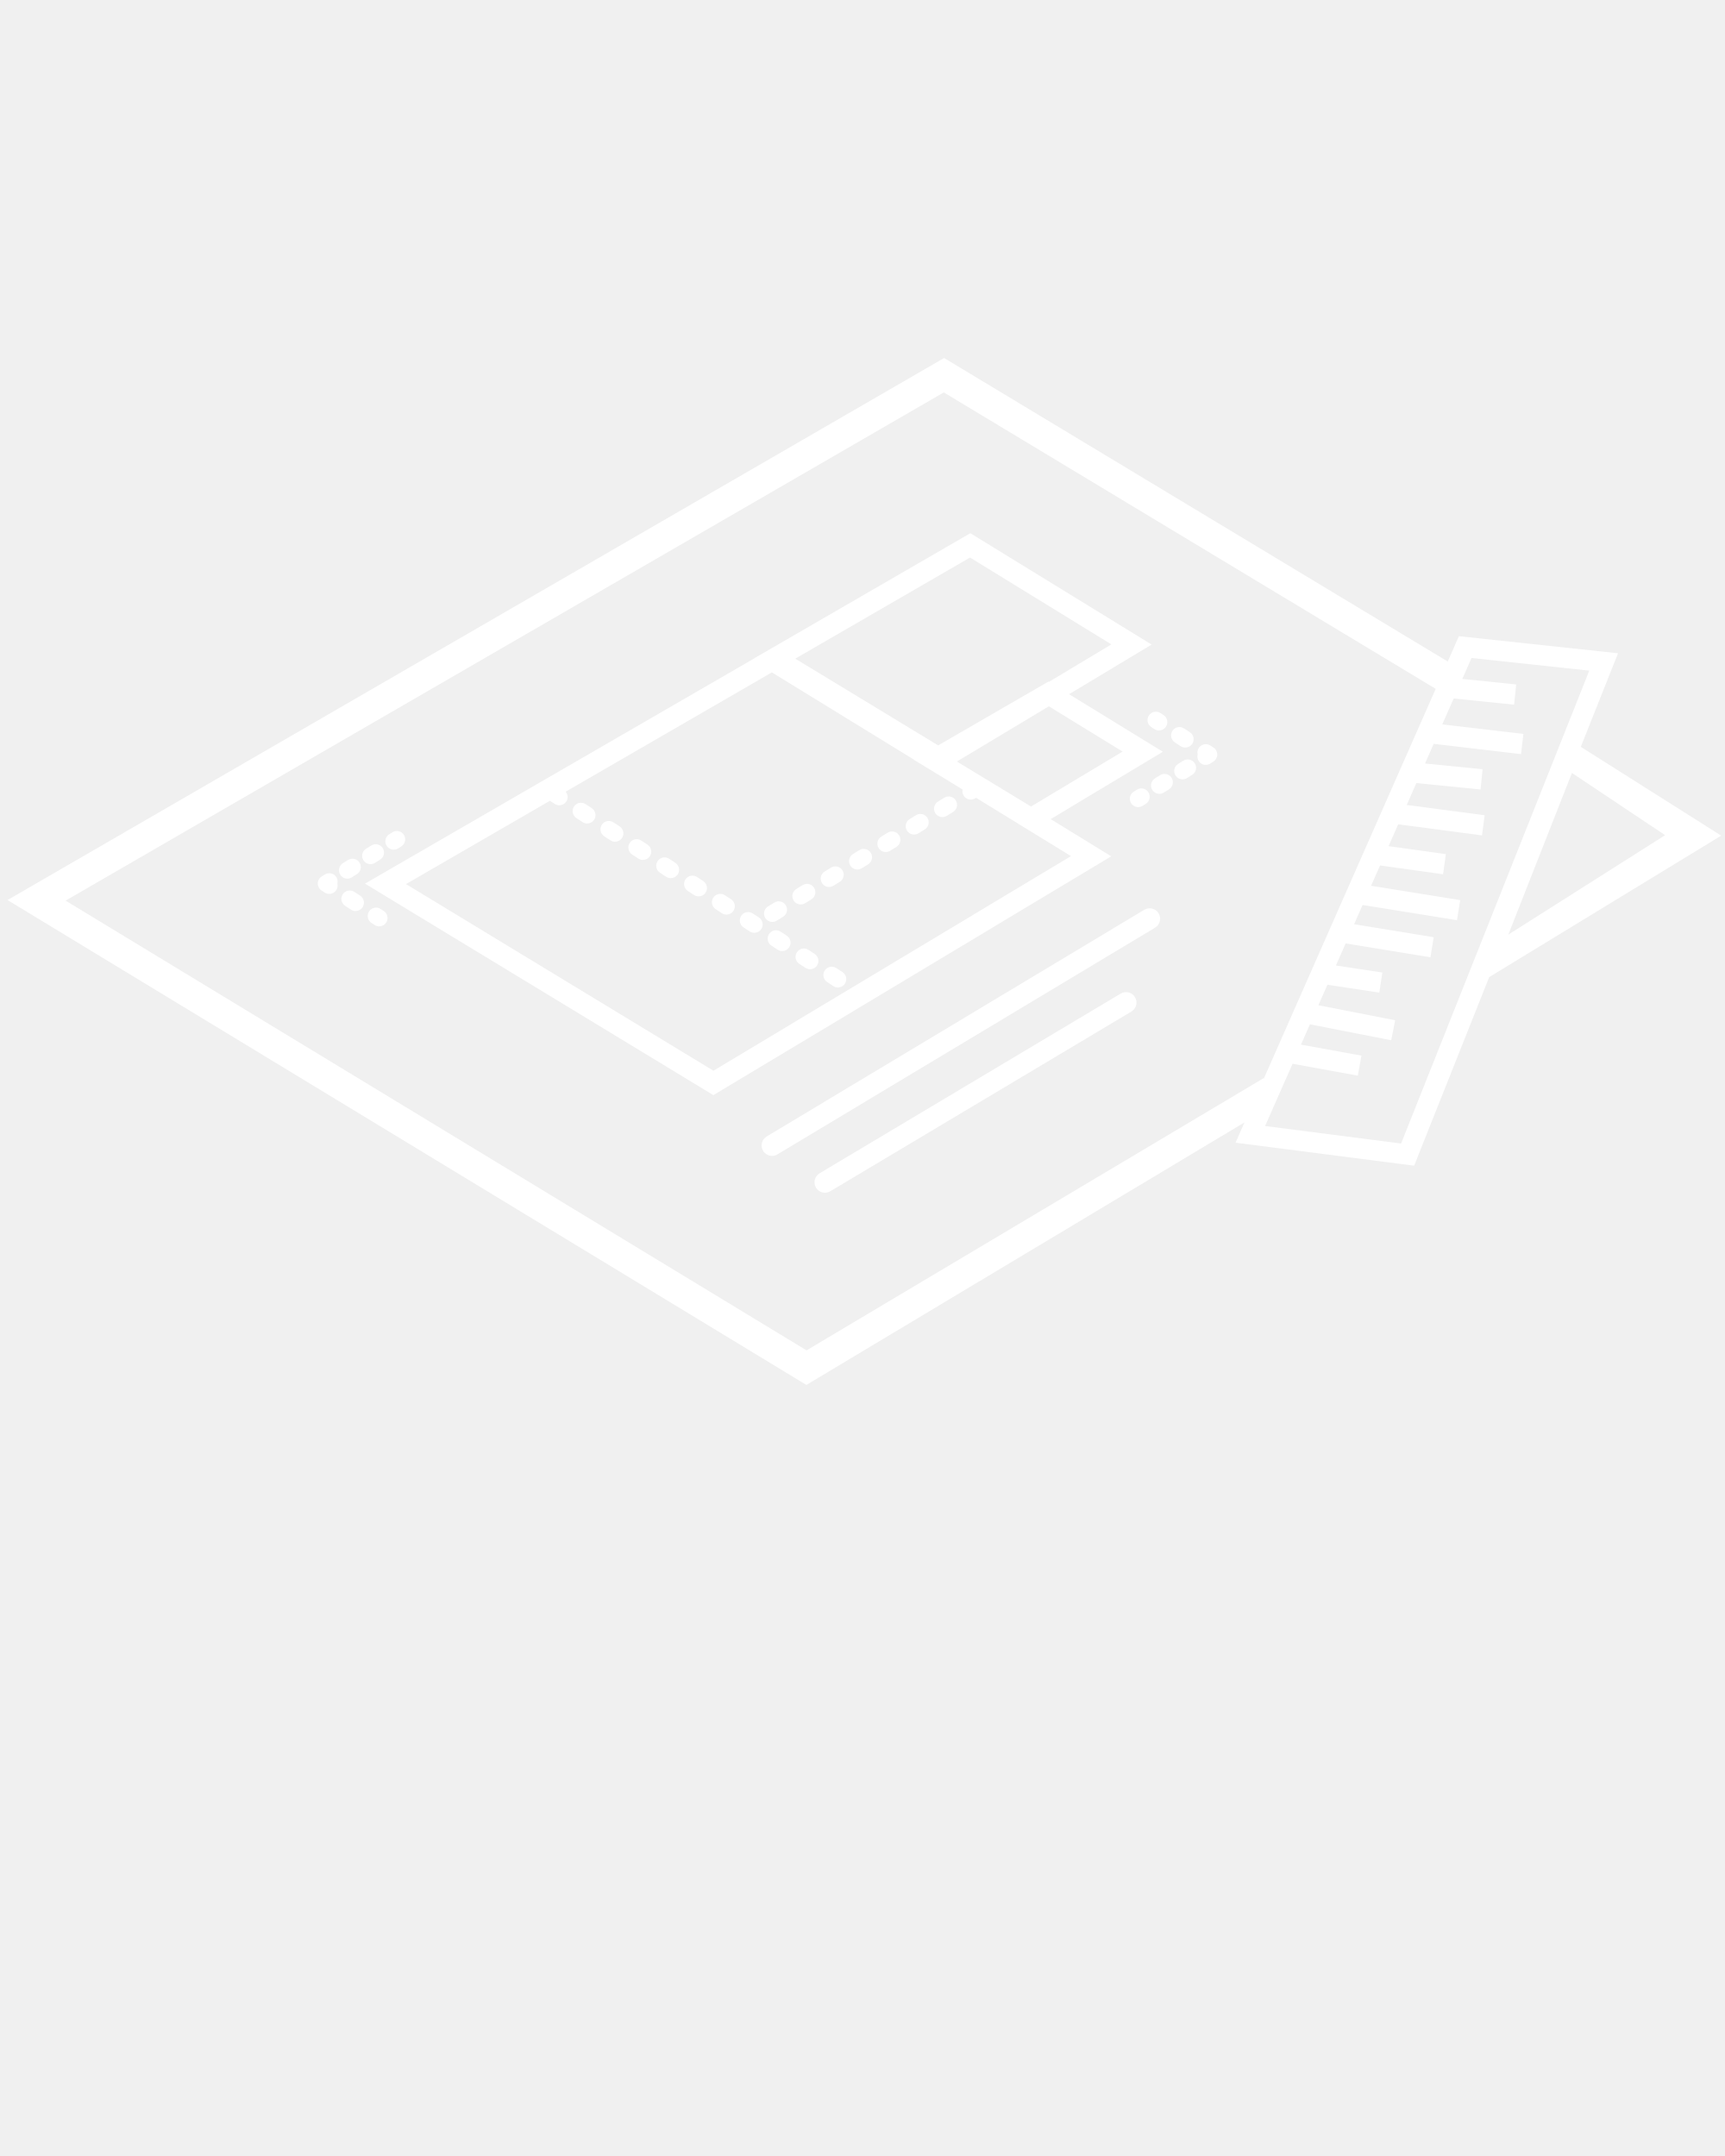
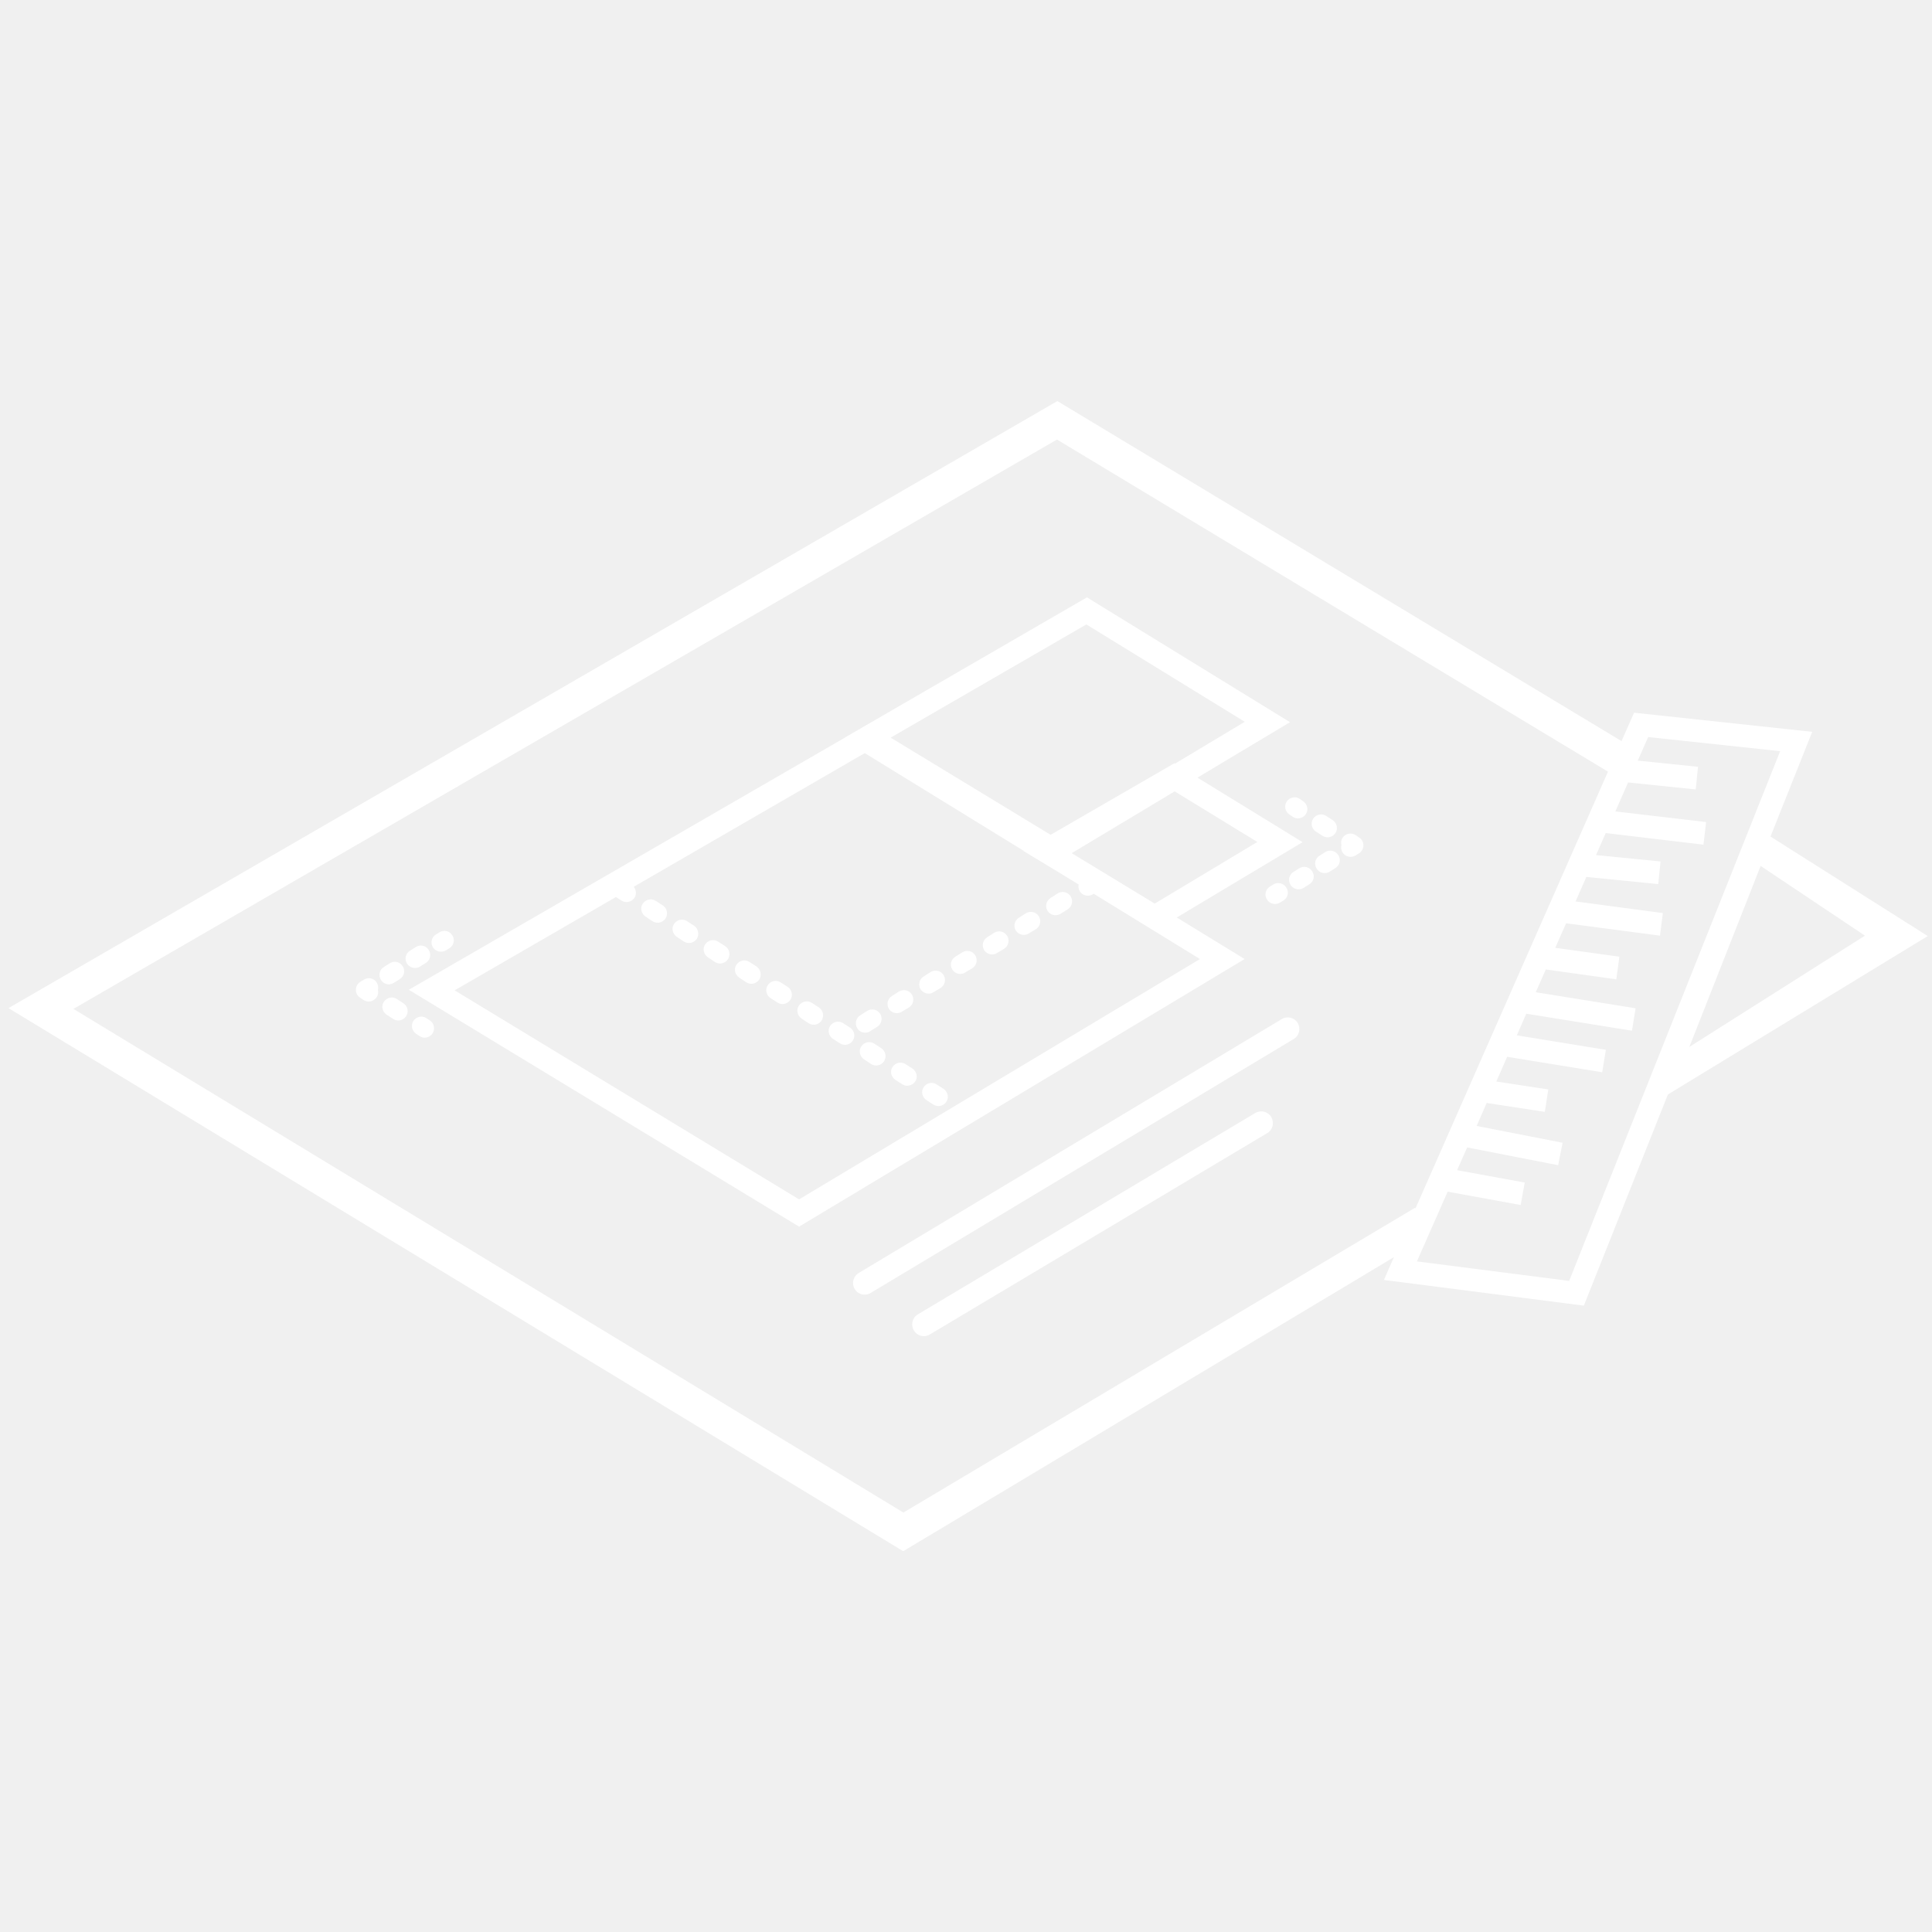
- <svg xmlns="http://www.w3.org/2000/svg" version="1.1" x="0px" y="0px" viewBox="0 0 100 125" enable-background="new 0 0 100 100" xml:space="preserve">
-   <g>
-     <path fill="#ffffff" d="M60.906,47.49l6.505-3.904l-5.438-3.339l4.789-2.875l-10.51-6.457l-12.524,7.25l0.006,0.003L21.16,51.231l20.196,12.262   l23.061-13.846L60.906,47.49z M65.079,43.575l-5.309,3.186l-4.3-2.61l5.333-3.202L65.079,43.575z M56.234,32.324l8.195,5.036   l-3.619,2.173l-0.028-0.018l-6.396,3.702l-8.285-5.029L56.234,32.324z M23.534,51.257l8.345-4.83l0.279,0.183   c0.082,0.053,0.174,0.079,0.265,0.079c0.158,0,0.313-0.077,0.406-0.219c0.119-0.182,0.094-0.41-0.038-0.57l11.955-6.918   l8.228,5.055l-0.011,0.006l1.815,1.102l1.026,0.63c-0.025,0.117-0.009,0.244,0.06,0.354c0.092,0.148,0.25,0.23,0.412,0.23   c0.087,0,0.175-0.023,0.255-0.072l0.053-0.032l5.503,3.381L41.36,62.079L23.534,51.257z" />
-     <path fill="#ffffff" d="M66.337,52.747L44.445,65.891c-0.287,0.172-0.379,0.544-0.208,0.83c0.114,0.189,0.314,0.294,0.52,0.294   c0.106,0,0.213-0.028,0.311-0.087L66.96,53.784c0.287-0.172,0.38-0.544,0.207-0.83C66.996,52.668,66.626,52.574,66.337,52.747z" />
-     <path fill="#ffffff" d="M64.967,57.607L47.512,68.026c-0.287,0.171-0.381,0.543-0.209,0.83c0.113,0.189,0.314,0.295,0.52,0.295   c0.105,0,0.212-0.027,0.31-0.086l17.456-10.419c0.287-0.171,0.381-0.543,0.209-0.83C65.626,57.53,65.256,57.435,64.967,57.607z" />
-     <path fill="#ffffff" d="M39.149,50.024l-0.359-0.235c-0.224-0.146-0.524-0.084-0.67,0.14c-0.146,0.224-0.083,0.524,0.14,0.67l0.359,0.235   c0.082,0.053,0.174,0.079,0.265,0.079c0.158,0,0.313-0.077,0.406-0.219C39.436,50.471,39.373,50.17,39.149,50.024z" />
-     <path fill="#ffffff" d="M42.38,52.137l-0.359-0.235c-0.223-0.146-0.524-0.083-0.67,0.14c-0.147,0.224-0.084,0.523,0.139,0.671l0.359,0.235   c0.082,0.054,0.174,0.079,0.265,0.079c0.158,0,0.312-0.077,0.405-0.219C42.667,52.584,42.604,52.284,42.38,52.137z" />
-     <path fill="#ffffff" d="M40.905,51.75c0.146-0.224,0.083-0.523-0.141-0.67l-0.359-0.234c-0.224-0.147-0.524-0.085-0.67,0.141   c-0.146,0.224-0.083,0.523,0.141,0.67l0.359,0.234c0.082,0.054,0.173,0.079,0.264,0.079C40.657,51.97,40.812,51.893,40.905,51.75z" />
-     <path fill="#ffffff" d="M35.918,47.912l-0.359-0.235c-0.223-0.146-0.524-0.084-0.67,0.14c-0.146,0.224-0.083,0.524,0.14,0.67l0.359,0.235   c0.082,0.053,0.174,0.079,0.265,0.079c0.158,0,0.313-0.077,0.406-0.219C36.205,48.358,36.142,48.058,35.918,47.912z" />
-     <path fill="#ffffff" d="M34.303,46.855l-0.359-0.235c-0.225-0.146-0.524-0.084-0.67,0.14c-0.146,0.224-0.083,0.524,0.14,0.67l0.359,0.235   c0.082,0.053,0.174,0.079,0.265,0.079c0.158,0,0.313-0.077,0.406-0.219C34.589,47.302,34.526,47.002,34.303,46.855z" />
-     <path fill="#ffffff" d="M37.534,48.968l-0.359-0.235c-0.225-0.147-0.524-0.084-0.67,0.14c-0.146,0.224-0.083,0.524,0.14,0.67l0.359,0.235   c0.082,0.053,0.174,0.079,0.265,0.079c0.158,0,0.313-0.077,0.406-0.219C37.82,49.415,37.757,49.114,37.534,48.968z" />
-     <path fill="#ffffff" d="M45.611,54.249l-0.359-0.235c-0.225-0.148-0.525-0.084-0.67,0.14c-0.147,0.224-0.084,0.523,0.139,0.671l0.359,0.235   c0.082,0.054,0.174,0.079,0.265,0.079c0.158,0,0.312-0.077,0.405-0.219C45.897,54.696,45.835,54.396,45.611,54.249z" />
-     <path fill="#ffffff" d="M44.135,53.862c0.146-0.224,0.083-0.523-0.141-0.67l-0.359-0.234c-0.224-0.148-0.524-0.084-0.67,0.141   c-0.146,0.224-0.083,0.523,0.141,0.67l0.359,0.234c0.082,0.054,0.173,0.079,0.264,0.079C43.888,54.082,44.042,54.005,44.135,53.862   z" />
-     <path fill="#ffffff" d="M48.981,57.031c0.146-0.224,0.083-0.523-0.141-0.67l-0.359-0.234c-0.225-0.148-0.525-0.084-0.67,0.141   c-0.146,0.224-0.083,0.523,0.141,0.67l0.359,0.234c0.082,0.054,0.173,0.079,0.264,0.079C48.734,57.251,48.889,57.174,48.981,57.031   z" />
-     <path fill="#ffffff" d="M47.366,55.975c0.146-0.224,0.083-0.523-0.141-0.67l-0.359-0.234c-0.224-0.148-0.524-0.084-0.67,0.141   c-0.146,0.224-0.083,0.523,0.141,0.67l0.359,0.234c0.082,0.054,0.173,0.079,0.264,0.079C47.119,56.194,47.273,56.117,47.366,55.975   z" />
-     <path fill="#ffffff" d="M49.292,50.182c0.092,0.148,0.25,0.23,0.413,0.23c0.087,0,0.175-0.023,0.254-0.072l0.365-0.225   c0.228-0.141,0.298-0.439,0.158-0.667c-0.141-0.228-0.44-0.299-0.667-0.158l-0.365,0.225   C49.222,49.656,49.151,49.954,49.292,50.182z" />
-     <path fill="#ffffff" d="M48.062,51.425c0.086,0,0.174-0.023,0.253-0.072l0.365-0.225c0.228-0.141,0.299-0.439,0.158-0.667   c-0.14-0.227-0.438-0.298-0.666-0.158l-0.365,0.225c-0.228,0.14-0.299,0.438-0.158,0.666C47.74,51.343,47.899,51.425,48.062,51.425   z" />
-     <path fill="#ffffff" d="M51.347,49.398c0.087,0,0.175-0.023,0.254-0.072l0.365-0.225c0.228-0.14,0.299-0.438,0.158-0.666   c-0.142-0.229-0.44-0.298-0.666-0.158l-0.365,0.225c-0.228,0.14-0.299,0.438-0.158,0.666   C51.026,49.316,51.185,49.398,51.347,49.398z" />
-     <path fill="#ffffff" d="M52.989,48.385c0.087,0,0.175-0.023,0.254-0.072l0.365-0.225c0.228-0.14,0.299-0.438,0.158-0.666   c-0.142-0.229-0.44-0.299-0.666-0.158l-0.365,0.225c-0.228,0.14-0.299,0.438-0.158,0.666   C52.669,48.303,52.827,48.385,52.989,48.385z" />
-     <path fill="#ffffff" d="M54.22,47.142c0.092,0.148,0.25,0.23,0.412,0.23c0.087,0,0.175-0.023,0.255-0.072l0.365-0.226   c0.228-0.141,0.298-0.439,0.157-0.667c-0.142-0.229-0.438-0.298-0.667-0.158l-0.365,0.226   C54.149,46.616,54.079,46.915,54.22,47.142z" />
-     <path fill="#ffffff" d="M46.419,52.438c0.086,0,0.174-0.023,0.253-0.072l0.365-0.225c0.228-0.14,0.299-0.438,0.159-0.666   c-0.141-0.228-0.438-0.299-0.667-0.158l-0.365,0.225c-0.228,0.14-0.299,0.438-0.159,0.666   C46.098,52.355,46.256,52.438,46.419,52.438z" />
-     <path fill="#ffffff" d="M44.776,53.451c0.087,0,0.175-0.023,0.254-0.072l0.365-0.226c0.228-0.141,0.298-0.439,0.158-0.667   c-0.142-0.227-0.44-0.299-0.667-0.157l-0.365,0.226c-0.228,0.141-0.298,0.439-0.158,0.667   C44.456,53.369,44.614,53.451,44.776,53.451z" />
-     <path fill="#ffffff" d="M99.779,48.448l-8.139-5.147l2.158-5.425l-9.224-0.991l-0.647,1.469L54.731,20.757L0.437,52.182l46.311,28.112   l25.397-15.22l-0.519,1.177l10.353,1.333l4.351-10.934L99.779,48.448z M87.438,54.188l3.688-9.375l5.402,3.609L87.438,54.188z    M73.249,62.513L46.756,78.292L3.801,52.217L54.714,22.75l28.516,17.187l-9.972,22.615L73.249,62.513z M81.223,66.299l-7.884-1.015   l1.592-3.61l3.782,0.688l0.211-1.158l-3.505-0.638l0.521-1.179l4.711,0.923l0.227-1.156l-4.45-0.872l0.524-1.188l3.008,0.455   l0.176-1.164l-2.691-0.407l0.563-1.28l4.916,0.802l0.189-1.162l-4.614-0.752l0.492-1.116l5.471,0.88l0.188-1.162l-5.167-0.831   l0.52-1.179l3.653,0.51l0.162-1.166l-3.321-0.464l0.558-1.266l4.859,0.642l0.154-1.167l-4.519-0.597l0.56-1.27l3.721,0.373   l0.117-1.172l-3.338-0.334l0.503-1.14l5.064,0.596l0.137-1.17l-4.704-0.553l0.663-1.504l3.503,0.359l0.119-1.172l-3.123-0.32   l0.536-1.215l6.825,0.733L81.223,66.299z" />
-     <path fill="#ffffff" d="M65.907,45.784l-0.182,0.114c-0.227,0.142-0.296,0.44-0.153,0.667c0.092,0.147,0.249,0.228,0.41,0.228   c0.088,0,0.177-0.024,0.257-0.074l0.182-0.114c0.227-0.142,0.296-0.44,0.153-0.667C66.432,45.709,66.133,45.641,65.907,45.784z" />
-     <path fill="#ffffff" d="M68.596,44.103l-0.299,0.187c-0.227,0.142-0.296,0.44-0.154,0.667c0.092,0.147,0.25,0.228,0.411,0.228   c0.088,0,0.177-0.024,0.257-0.074l0.299-0.187c0.227-0.142,0.296-0.44,0.154-0.667C69.121,44.03,68.822,43.961,68.596,44.103z" />
-     <path fill="#ffffff" d="M67.252,44.943l-0.299,0.187c-0.227,0.142-0.296,0.44-0.154,0.667c0.092,0.147,0.25,0.228,0.411,0.228   c0.088,0,0.177-0.024,0.257-0.074l0.299-0.187c0.227-0.142,0.296-0.44,0.154-0.667C67.778,44.87,67.478,44.801,67.252,44.943z" />
-     <path fill="#ffffff" d="M70.164,43.224c-0.223-0.145-0.524-0.083-0.67,0.143c-0.075,0.115-0.095,0.251-0.065,0.375   c-0.031,0.124-0.014,0.259,0.06,0.376c0.092,0.147,0.249,0.228,0.41,0.228c0.088,0,0.177-0.024,0.257-0.074l0.182-0.114   c0.141-0.087,0.226-0.241,0.228-0.406c0.001-0.166-0.082-0.32-0.221-0.41L70.164,43.224z" />
-     <path fill="#ffffff" d="M68.11,43.044l0.339,0.22c0.081,0.053,0.173,0.078,0.264,0.078c0.158,0,0.313-0.078,0.406-0.221   c0.146-0.224,0.082-0.524-0.143-0.67l-0.339-0.22c-0.223-0.145-0.524-0.083-0.67,0.143C67.822,42.598,67.886,42.898,68.11,43.044z" />
-     <path fill="#ffffff" d="M66.601,41.485c-0.146,0.224-0.082,0.524,0.143,0.67l0.18,0.117c0.081,0.053,0.173,0.078,0.264,0.078   c0.158,0,0.313-0.078,0.406-0.221c0.146-0.224,0.082-0.524-0.143-0.67l-0.18-0.117C67.048,41.198,66.746,41.26,66.601,41.485z" />
-     <path fill="#ffffff" d="M22.824,49.262c0.088,0,0.177-0.024,0.256-0.074l0.182-0.114c0.227-0.142,0.295-0.44,0.153-0.667   c-0.143-0.228-0.442-0.296-0.667-0.153l-0.182,0.114c-0.227,0.142-0.295,0.44-0.153,0.667   C22.505,49.181,22.663,49.262,22.824,49.262z" />
-     <path fill="#ffffff" d="M21.479,50.102c0.087,0,0.176-0.024,0.256-0.074l0.299-0.187c0.227-0.142,0.296-0.44,0.154-0.667   c-0.142-0.227-0.439-0.296-0.667-0.154l-0.299,0.187c-0.227,0.142-0.296,0.44-0.154,0.667   C21.16,50.021,21.318,50.102,21.479,50.102z" />
-     <path fill="#ffffff" d="M20.391,50.868l0.299-0.187c0.227-0.142,0.296-0.44,0.154-0.667c-0.142-0.226-0.441-0.296-0.667-0.154l-0.299,0.187   c-0.227,0.142-0.296,0.44-0.154,0.667c0.092,0.147,0.25,0.228,0.411,0.228C20.223,50.942,20.312,50.918,20.391,50.868z" />
-     <path fill="#ffffff" d="M19.5,50.855c-0.141-0.227-0.44-0.296-0.667-0.154l-0.182,0.113c-0.14,0.087-0.226,0.241-0.228,0.406   c-0.001,0.165,0.082,0.32,0.22,0.41l0.18,0.117c0.082,0.054,0.173,0.079,0.264,0.079c0.158,0,0.313-0.077,0.406-0.22   c0.075-0.115,0.095-0.251,0.065-0.376C19.589,51.107,19.572,50.972,19.5,50.855z" />
-     <path fill="#ffffff" d="M20.878,51.928l-0.339-0.221c-0.225-0.146-0.525-0.082-0.67,0.143c-0.146,0.224-0.083,0.523,0.142,0.67l0.339,0.221   c0.082,0.053,0.173,0.078,0.264,0.078c0.158,0,0.313-0.078,0.406-0.221C21.166,52.374,21.102,52.074,20.878,51.928z" />
-     <path fill="#ffffff" d="M22.246,52.817l-0.18-0.117c-0.224-0.147-0.525-0.084-0.67,0.141c-0.146,0.225-0.083,0.524,0.141,0.67l0.18,0.117   c0.082,0.054,0.173,0.079,0.264,0.079c0.158,0,0.313-0.077,0.406-0.22C22.533,53.263,22.47,52.963,22.246,52.817z" />
-   </g>
+ <svg xmlns="http://www.w3.org/2000/svg" version="1.1" x="0" y="0" viewBox="0 0 100 100" enable-background="new 0 0 100 100" xml:space="preserve">
+   <path fill="#ffffff" d="M60.91 47.49l6.51-3.9 -5.44-3.34 4.79-2.87 -10.51-6.46 -12.52 7.25 0.01 0L21.16 51.23l20.2 12.26 23.06-13.85L60.91 47.49zM65.08 43.58l-5.31 3.19 -4.3-2.61 5.33-3.2L65.08 43.58zM56.23 32.32l8.2 5.04 -3.62 2.17 -0.03-0.02 -6.4 3.7 -8.28-5.03L56.23 32.32zM23.53 51.26l8.35-4.83 0.28 0.18c0.08 0.05 0.17 0.08 0.27 0.08 0.16 0 0.31-0.08 0.41-0.22 0.12-0.18 0.09-0.41-0.04-0.57l11.96-6.92 8.23 5.06 -0.01 0.01 1.82 1.1 1.03 0.63c-0.02 0.12-0.01 0.24 0.06 0.35 0.09 0.15 0.25 0.23 0.41 0.23 0.09 0 0.18-0.02 0.26-0.07l0.05-0.03 5.5 3.38L41.36 62.08 23.53 51.26z" />
+   <path fill="#ffffff" d="M66.34 52.75L44.45 65.89c-0.29 0.17-0.38 0.54-0.21 0.83 0.11 0.19 0.31 0.29 0.52 0.29 0.11 0 0.21-0.03 0.31-0.09L66.96 53.78c0.29-0.17 0.38-0.54 0.21-0.83C67 52.67 66.63 52.57 66.34 52.75z" />
+   <path fill="#ffffff" d="M64.97 57.61L47.51 68.03c-0.29 0.17-0.38 0.54-0.21 0.83 0.11 0.19 0.31 0.3 0.52 0.3 0.11 0 0.21-0.03 0.31-0.09l17.46-10.42c0.29-0.17 0.38-0.54 0.21-0.83C65.63 57.53 65.26 57.44 64.97 57.61z" />
+   <path fill="#ffffff" d="M39.15 50.02l-0.36-0.23c-0.22-0.15-0.52-0.08-0.67 0.14 -0.15 0.22-0.08 0.52 0.14 0.67l0.36 0.24c0.08 0.05 0.17 0.08 0.27 0.08 0.16 0 0.31-0.08 0.41-0.22C39.44 50.47 39.37 50.17 39.15 50.02z" />
+   <path fill="#ffffff" d="M42.38 52.14l-0.36-0.23c-0.22-0.15-0.52-0.08-0.67 0.14 -0.15 0.22-0.08 0.52 0.14 0.67l0.36 0.24c0.08 0.05 0.17 0.08 0.27 0.08 0.16 0 0.31-0.08 0.41-0.22C42.67 52.58 42.6 52.28 42.38 52.14z" />
+   <path fill="#ffffff" d="M40.91 51.75c0.15-0.22 0.08-0.52-0.14-0.67l-0.36-0.23c-0.22-0.15-0.52-0.08-0.67 0.14 -0.15 0.22-0.08 0.52 0.14 0.67l0.36 0.23c0.08 0.05 0.17 0.08 0.26 0.08C40.66 51.97 40.81 51.89 40.91 51.75z" />
+   <path fill="#ffffff" d="M35.92 47.91l-0.36-0.23c-0.22-0.15-0.52-0.08-0.67 0.14 -0.15 0.22-0.08 0.52 0.14 0.67l0.36 0.24c0.08 0.05 0.17 0.08 0.27 0.08 0.16 0 0.31-0.08 0.41-0.22C36.21 48.36 36.14 48.06 35.92 47.91z" />
+   <path fill="#ffffff" d="M34.3 46.86l-0.36-0.23c-0.22-0.15-0.52-0.08-0.67 0.14 -0.15 0.22-0.08 0.52 0.14 0.67l0.36 0.24c0.08 0.05 0.17 0.08 0.27 0.08 0.16 0 0.31-0.08 0.41-0.22C34.59 47.3 34.53 47 34.3 46.86z" />
+   <path fill="#ffffff" d="M37.53 48.97l-0.36-0.23c-0.22-0.15-0.52-0.08-0.67 0.14 -0.15 0.22-0.08 0.52 0.14 0.67l0.36 0.24c0.08 0.05 0.17 0.08 0.27 0.08 0.16 0 0.31-0.08 0.41-0.22C37.82 49.42 37.76 49.11 37.53 48.97z" />
+   <path fill="#ffffff" d="M45.61 54.25l-0.36-0.23c-0.22-0.15-0.52-0.08-0.67 0.14 -0.15 0.22-0.08 0.52 0.14 0.67l0.36 0.24c0.08 0.05 0.17 0.08 0.27 0.08 0.16 0 0.31-0.08 0.41-0.22C45.9 54.7 45.84 54.4 45.61 54.25z" />
+   <path fill="#ffffff" d="M44.14 53.86c0.15-0.22 0.08-0.52-0.14-0.67l-0.36-0.23c-0.22-0.15-0.52-0.08-0.67 0.14 -0.15 0.22-0.08 0.52 0.14 0.67l0.36 0.23c0.08 0.05 0.17 0.08 0.26 0.08C43.89 54.08 44.04 54.01 44.14 53.86z" />
+   <path fill="#ffffff" d="M48.98 57.03c0.15-0.22 0.08-0.52-0.14-0.67l-0.36-0.23c-0.22-0.15-0.52-0.08-0.67 0.14 -0.15 0.22-0.08 0.52 0.14 0.67l0.36 0.23c0.08 0.05 0.17 0.08 0.26 0.08C48.73 57.25 48.89 57.17 48.98 57.03z" />
+   <path fill="#ffffff" d="M47.37 55.98c0.15-0.22 0.08-0.52-0.14-0.67l-0.36-0.23c-0.22-0.15-0.52-0.08-0.67 0.14 -0.15 0.22-0.08 0.52 0.14 0.67l0.36 0.23c0.08 0.05 0.17 0.08 0.26 0.08C47.12 56.19 47.27 56.12 47.37 55.98z" />
+   <path fill="#ffffff" d="M49.29 50.18c0.09 0.15 0.25 0.23 0.41 0.23 0.09 0 0.18-0.02 0.25-0.07l0.37-0.22c0.23-0.14 0.3-0.44 0.16-0.67 -0.14-0.23-0.44-0.3-0.67-0.16l-0.36 0.23C49.22 49.66 49.15 49.95 49.29 50.18z" />
+   <path fill="#ffffff" d="M48.06 51.43c0.09 0 0.17-0.02 0.25-0.07l0.37-0.22c0.23-0.14 0.3-0.44 0.16-0.67 -0.14-0.23-0.44-0.3-0.67-0.16l-0.36 0.23c-0.23 0.14-0.3 0.44-0.16 0.67C47.74 51.34 47.9 51.43 48.06 51.43z" />
+   <path fill="#ffffff" d="M51.35 49.4c0.09 0 0.18-0.02 0.25-0.07l0.37-0.22c0.23-0.14 0.3-0.44 0.16-0.67 -0.14-0.23-0.44-0.3-0.67-0.16l-0.36 0.23c-0.23 0.14-0.3 0.44-0.16 0.67C51.03 49.32 51.19 49.4 51.35 49.4z" />
+   <path fill="#ffffff" d="M52.99 48.39c0.09 0 0.18-0.02 0.25-0.07l0.37-0.22c0.23-0.14 0.3-0.44 0.16-0.67 -0.14-0.23-0.44-0.3-0.67-0.16l-0.36 0.23c-0.23 0.14-0.3 0.44-0.16 0.67C52.67 48.3 52.83 48.39 52.99 48.39z" />
+   <path fill="#ffffff" d="M54.22 47.14c0.09 0.15 0.25 0.23 0.41 0.23 0.09 0 0.18-0.02 0.26-0.07l0.37-0.23c0.23-0.14 0.3-0.44 0.16-0.67 -0.14-0.23-0.44-0.3-0.67-0.16l-0.36 0.23C54.15 46.62 54.08 46.92 54.22 47.14z" />
+   <path fill="#ffffff" d="M46.42 52.44c0.09 0 0.17-0.02 0.25-0.07l0.37-0.22c0.23-0.14 0.3-0.44 0.16-0.67 -0.14-0.23-0.44-0.3-0.67-0.16l-0.36 0.23c-0.23 0.14-0.3 0.44-0.16 0.67C46.1 52.36 46.26 52.44 46.42 52.44z" />
+   <path fill="#ffffff" d="M44.78 53.45c0.09 0 0.18-0.02 0.25-0.07l0.37-0.23c0.23-0.14 0.3-0.44 0.16-0.67 -0.14-0.23-0.44-0.3-0.67-0.16l-0.36 0.23c-0.23 0.14-0.3 0.44-0.16 0.67C44.46 53.37 44.61 53.45 44.78 53.45z" />
+   <path fill="#ffffff" d="M99.78 48.45l-8.14-5.15 2.16-5.42 -9.22-0.99 -0.65 1.47L54.73 20.76 0.44 52.18l46.31 28.11 25.4-15.22 -0.52 1.18 10.35 1.33 4.35-10.93L99.78 48.45zM87.44 54.19l3.69-9.37 5.4 3.61L87.44 54.19zM73.25 62.51L46.76 78.29 3.8 52.22 54.71 22.75l28.52 17.19 -9.97 22.62L73.25 62.51zM81.22 66.3l-7.88-1.01 1.59-3.61 3.78 0.69 0.21-1.16 -3.5-0.64 0.52-1.18 4.71 0.92 0.23-1.16 -4.45-0.87 0.52-1.19 3.01 0.46 0.18-1.16 -2.69-0.41 0.56-1.28 4.92 0.8 0.19-1.16 -4.61-0.75 0.49-1.12 5.47 0.88 0.19-1.16 -5.17-0.83 0.52-1.18 3.65 0.51 0.16-1.17 -3.32-0.46 0.56-1.27 4.86 0.64 0.15-1.17 -4.52-0.6 0.56-1.27 3.72 0.37 0.12-1.17 -3.34-0.33 0.5-1.14 5.06 0.6 0.14-1.17 -4.7-0.55 0.66-1.5 3.5 0.36 0.12-1.17 -3.12-0.32 0.54-1.22 6.83 0.73L81.22 66.3z" />
+   <path fill="#ffffff" d="M65.91 45.78l-0.18 0.11c-0.23 0.14-0.3 0.44-0.15 0.67 0.09 0.15 0.25 0.23 0.41 0.23 0.09 0 0.18-0.02 0.26-0.07l0.18-0.11c0.23-0.14 0.3-0.44 0.15-0.67C66.43 45.71 66.13 45.64 65.91 45.78z" />
+   <path fill="#ffffff" d="M68.6 44.1l-0.3 0.19c-0.23 0.14-0.3 0.44-0.15 0.67 0.09 0.15 0.25 0.23 0.41 0.23 0.09 0 0.18-0.02 0.26-0.07l0.3-0.19c0.23-0.14 0.3-0.44 0.15-0.67C69.12 44.03 68.82 43.96 68.6 44.1z" />
+   <path fill="#ffffff" d="M67.25 44.94l-0.3 0.19c-0.23 0.14-0.3 0.44-0.15 0.67 0.09 0.15 0.25 0.23 0.41 0.23 0.09 0 0.18-0.02 0.26-0.07l0.3-0.19c0.23-0.14 0.3-0.44 0.15-0.67C67.78 44.87 67.48 44.8 67.25 44.94z" />
+   <path fill="#ffffff" d="M70.16 43.22c-0.22-0.14-0.52-0.08-0.67 0.14 -0.07 0.12-0.09 0.25-0.06 0.38 -0.03 0.12-0.01 0.26 0.06 0.38 0.09 0.15 0.25 0.23 0.41 0.23 0.09 0 0.18-0.02 0.26-0.07l0.18-0.11c0.14-0.09 0.23-0.24 0.23-0.41 0-0.17-0.08-0.32-0.22-0.41L70.16 43.22z" />
+   <path fill="#ffffff" d="M68.11 43.04l0.34 0.22c0.08 0.05 0.17 0.08 0.26 0.08 0.16 0 0.31-0.08 0.41-0.22 0.15-0.22 0.08-0.52-0.14-0.67l-0.34-0.22c-0.22-0.14-0.52-0.08-0.67 0.14C67.82 42.6 67.89 42.9 68.11 43.04z" />
+   <path fill="#ffffff" d="M66.6 41.49c-0.15 0.22-0.08 0.52 0.14 0.67l0.18 0.12c0.08 0.05 0.17 0.08 0.26 0.08 0.16 0 0.31-0.08 0.41-0.22 0.15-0.22 0.08-0.52-0.14-0.67l-0.18-0.12C67.05 41.2 66.75 41.26 66.6 41.49z" />
+   <path fill="#ffffff" d="M22.82 49.26c0.09 0 0.18-0.02 0.26-0.07l0.18-0.11c0.23-0.14 0.3-0.44 0.15-0.67 -0.14-0.23-0.44-0.3-0.67-0.15l-0.18 0.11c-0.23 0.14-0.29 0.44-0.15 0.67C22.51 49.18 22.66 49.26 22.82 49.26z" />
+   <path fill="#ffffff" d="M21.48 50.1c0.09 0 0.18-0.02 0.26-0.07l0.3-0.19c0.23-0.14 0.3-0.44 0.15-0.67 -0.14-0.23-0.44-0.3-0.67-0.15l-0.3 0.19c-0.23 0.14-0.3 0.44-0.15 0.67C21.16 50.02 21.32 50.1 21.48 50.1z" />
+   <path fill="#ffffff" d="M20.39 50.87l0.3-0.19c0.23-0.14 0.3-0.44 0.15-0.67 -0.14-0.23-0.44-0.3-0.67-0.15l-0.3 0.19c-0.23 0.14-0.3 0.44-0.15 0.67 0.09 0.15 0.25 0.23 0.41 0.23C20.22 50.94 20.31 50.92 20.39 50.87z" />
+   <path fill="#ffffff" d="M19.5 50.86c-0.14-0.23-0.44-0.3-0.67-0.15l-0.18 0.11c-0.14 0.09-0.23 0.24-0.23 0.41 0 0.17 0.08 0.32 0.22 0.41l0.18 0.12c0.08 0.05 0.17 0.08 0.26 0.08 0.16 0 0.31-0.08 0.41-0.22 0.08-0.11 0.1-0.25 0.07-0.38C19.59 51.11 19.57 50.97 19.5 50.86z" />
+   <path fill="#ffffff" d="M20.88 51.93l-0.34-0.22c-0.22-0.15-0.52-0.08-0.67 0.14 -0.15 0.22-0.08 0.52 0.14 0.67l0.34 0.22c0.08 0.05 0.17 0.08 0.26 0.08 0.16 0 0.31-0.08 0.41-0.22C21.17 52.37 21.1 52.07 20.88 51.93z" />
+   <path fill="#ffffff" d="M22.25 52.82l-0.18-0.12c-0.22-0.15-0.52-0.08-0.67 0.14 -0.15 0.23-0.08 0.52 0.14 0.67l0.18 0.12c0.08 0.05 0.17 0.08 0.26 0.08 0.16 0 0.31-0.08 0.41-0.22C22.53 53.26 22.47 52.96 22.25 52.82z" />
</svg>
